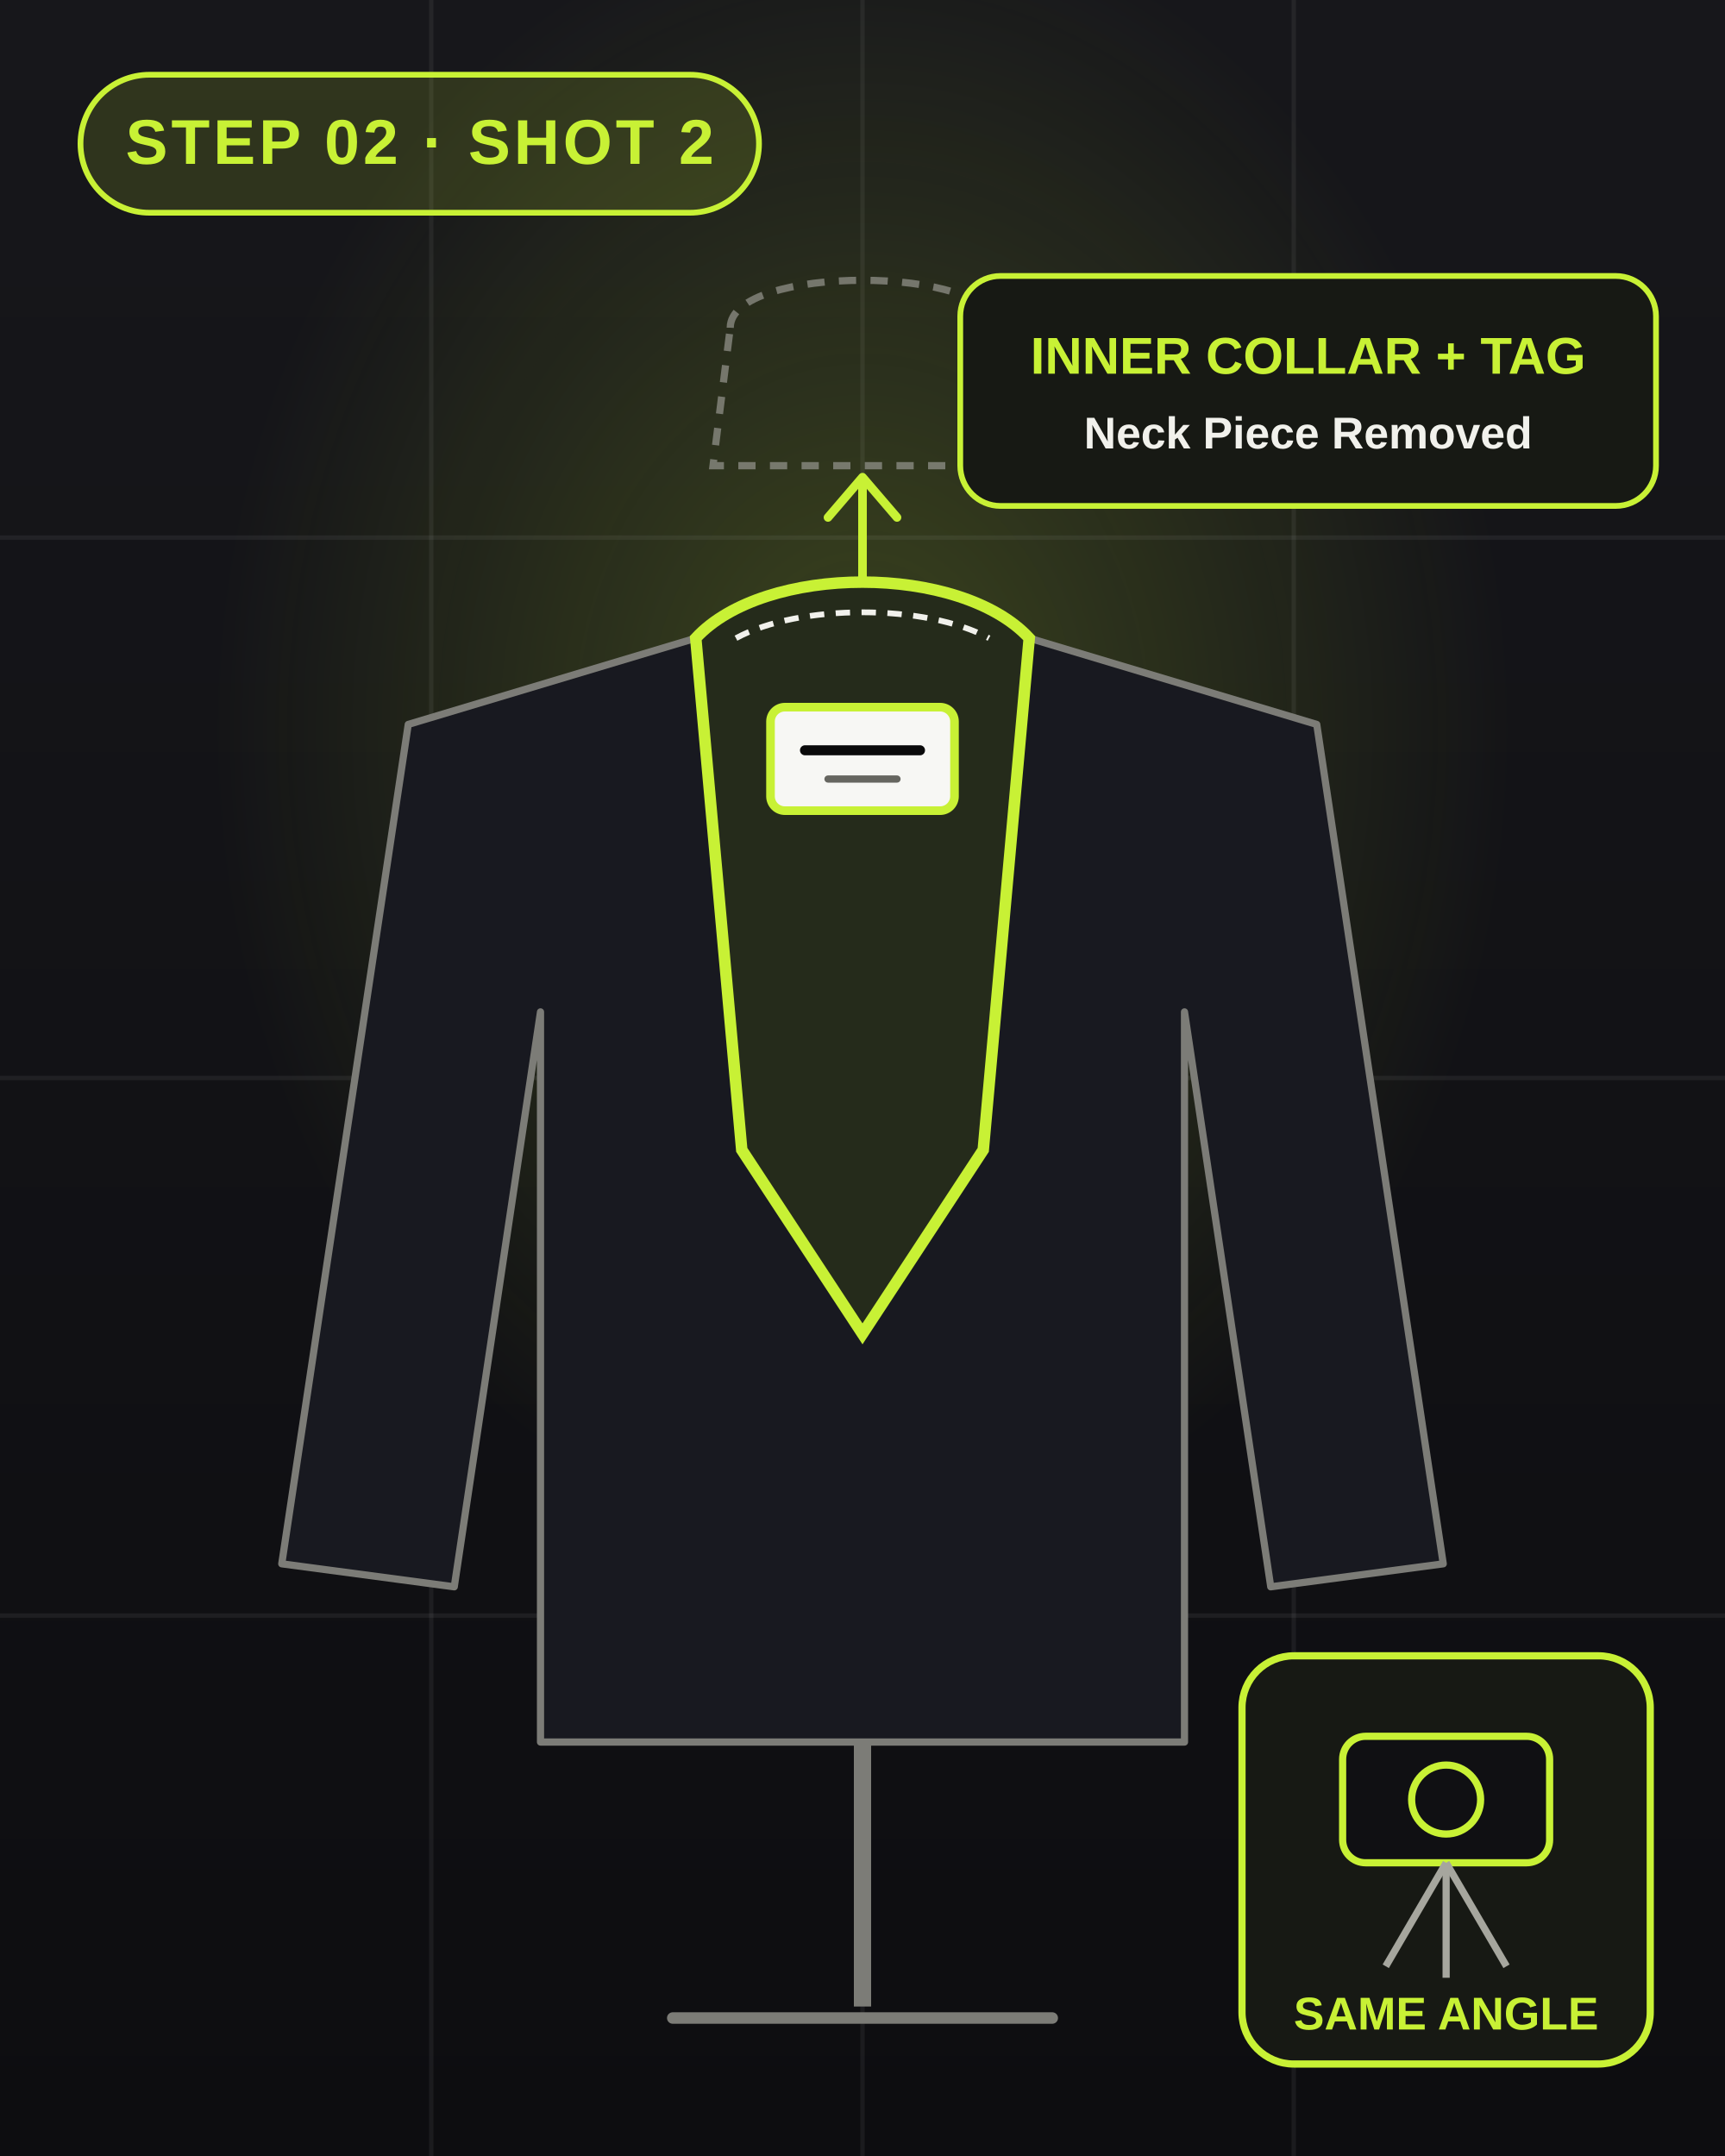
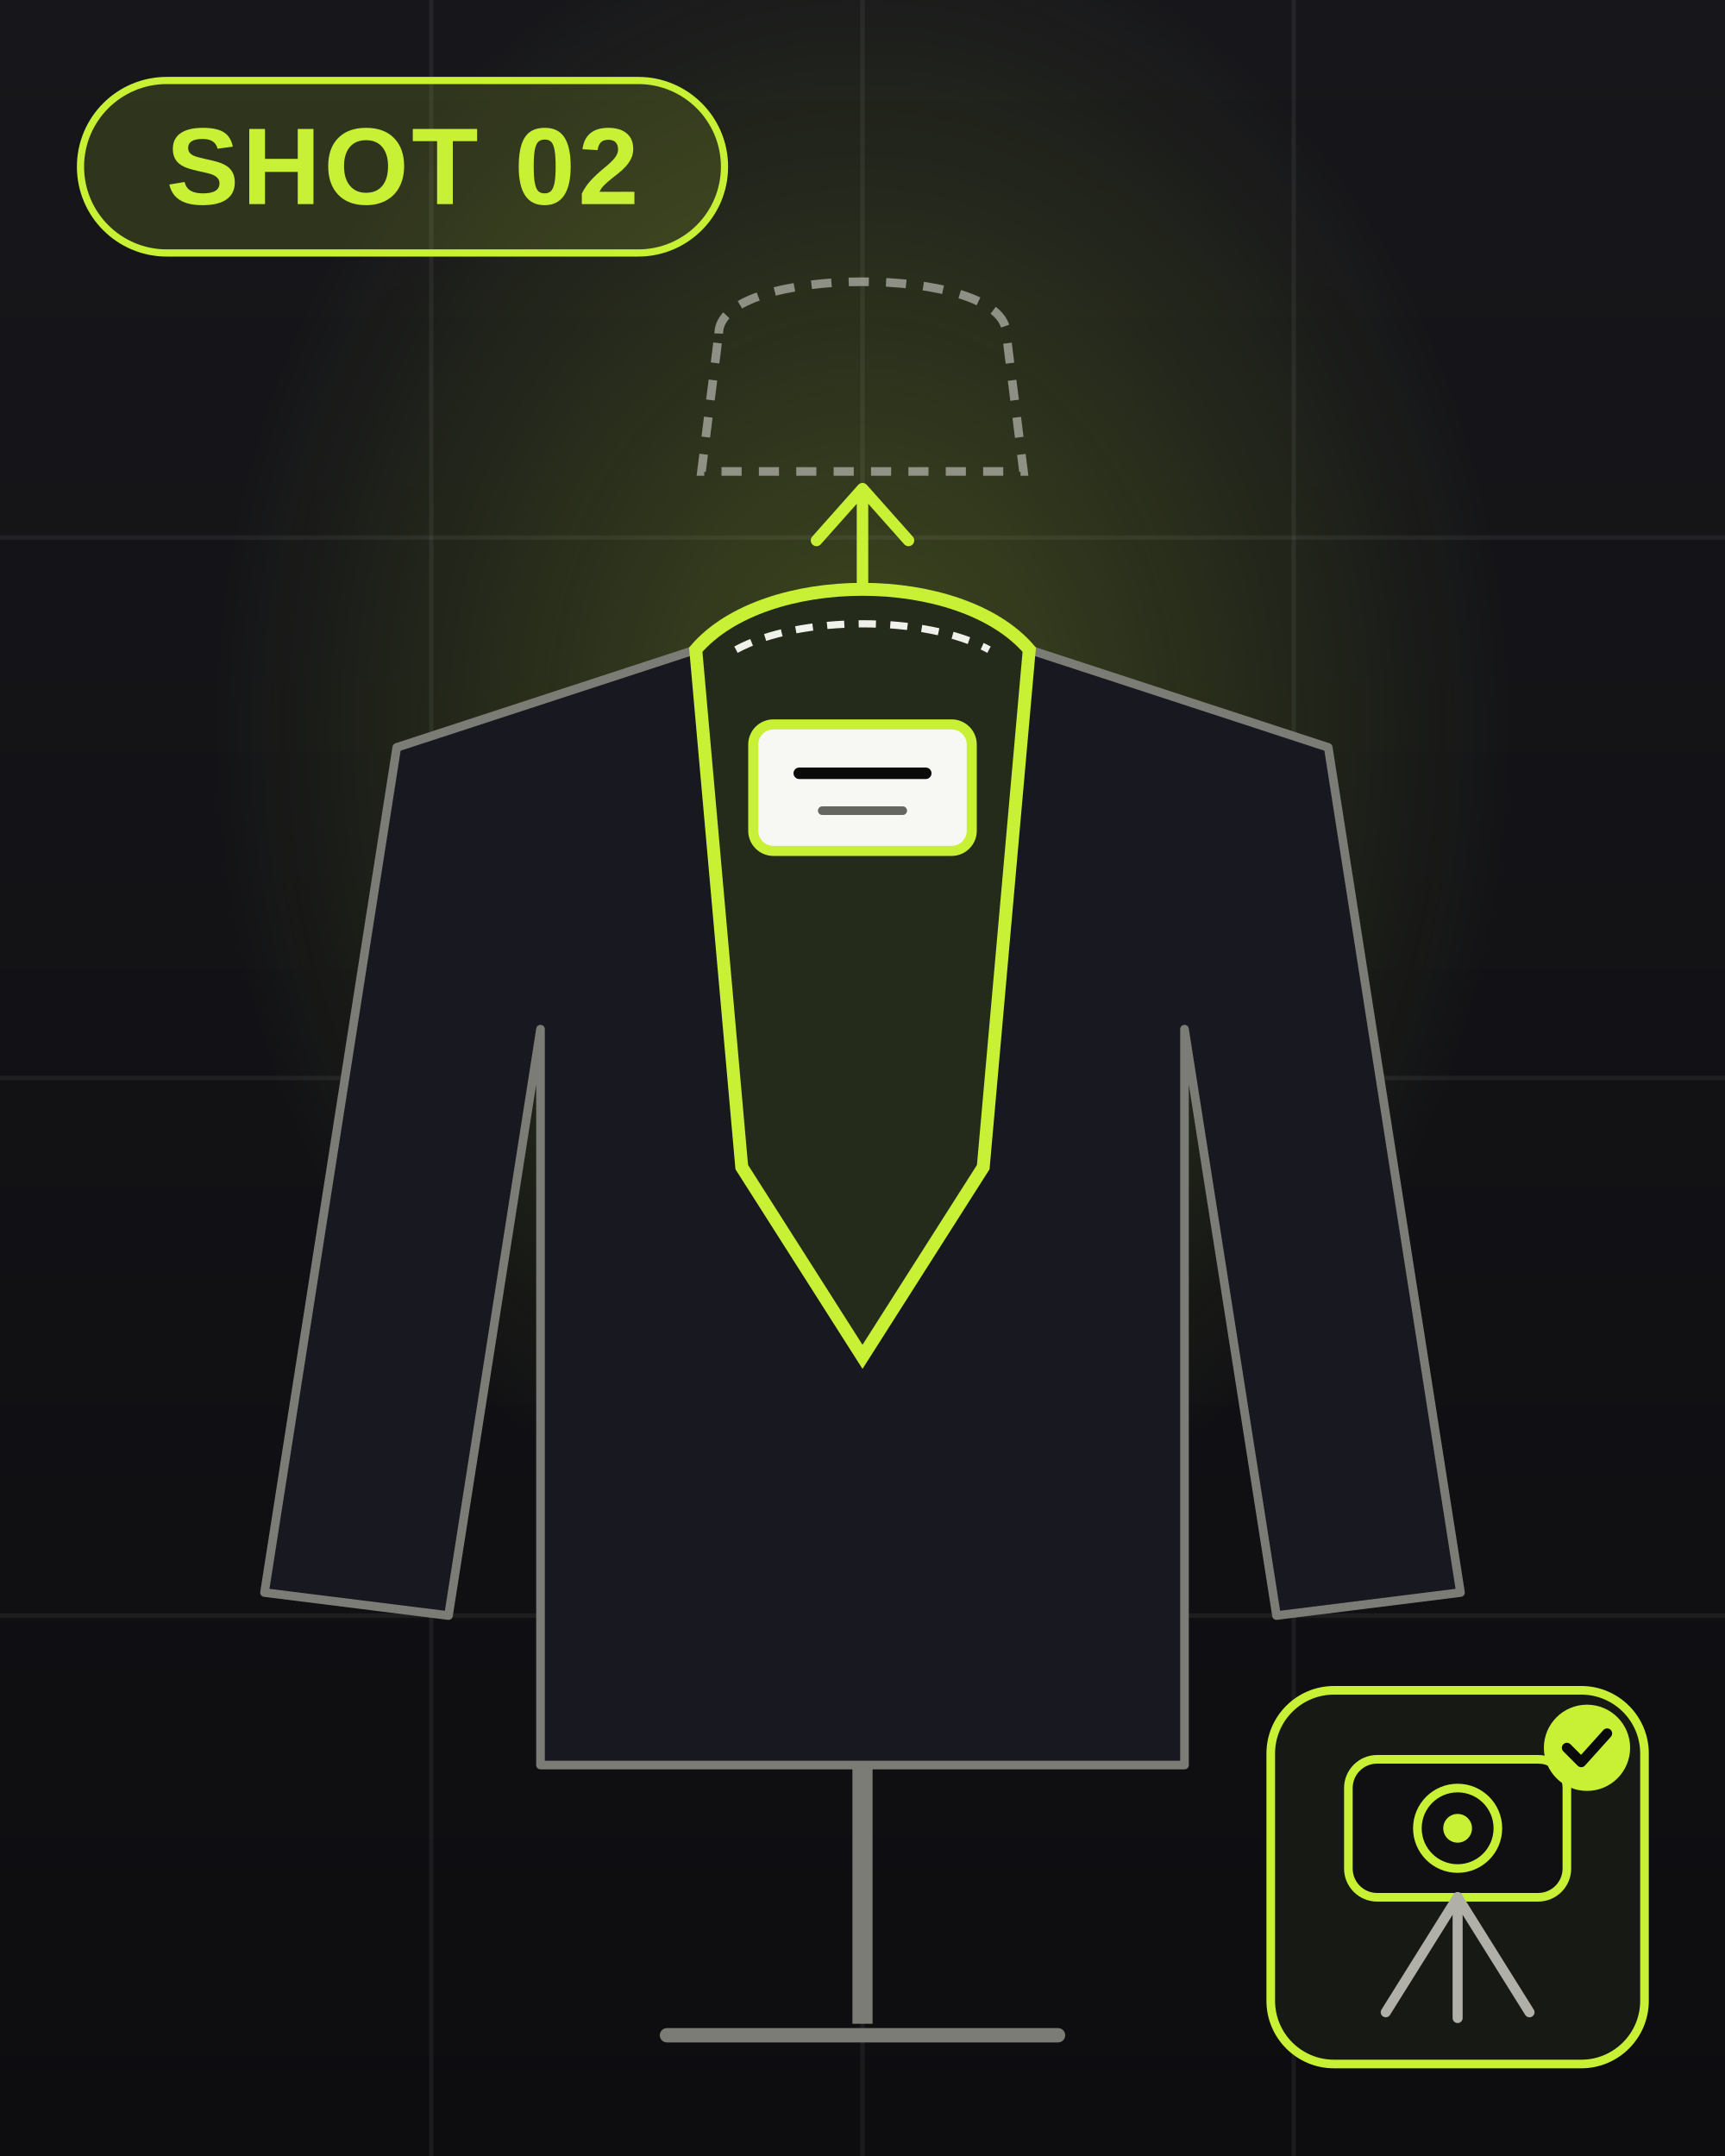
<svg xmlns="http://www.w3.org/2000/svg" viewBox="0 0 600 750" width="600" height="750" role="img" aria-label="Step 2 inside neck diagram showing top mannequin neck piece removed cleanly to capture the inner back collar and woven brand label at the same tripod height">
  <defs>
    <linearGradient id="bg2" x1="0" y1="0" x2="0" y2="1">
      <stop offset="0%" stop-color="#17171b" />
      <stop offset="100%" stop-color="#0d0d10" />
    </linearGradient>
    <radialGradient id="glow2" cx="0.5" cy="0.34" r="0.38">
-       <stop offset="0%" stop-color="#c8f135" stop-opacity="0.22" />
+       <stop offset="0%" stop-color="#c8f135" stop-opacity="0.24" />
      <stop offset="100%" stop-color="#c8f135" stop-opacity="0" />
    </radialGradient>
  </defs>
  <rect width="600" height="750" fill="url(#bg2)" />
  <rect width="600" height="750" fill="url(#glow2)" />
  <g stroke="#ffffff" stroke-opacity="0.06" stroke-width="1.5">
    <line x1="0" y1="187" x2="600" y2="187" />
    <line x1="0" y1="375" x2="600" y2="375" />
    <line x1="0" y1="562" x2="600" y2="562" />
    <line x1="150" y1="0" x2="150" y2="750" />
    <line x1="300" y1="0" x2="300" y2="750" />
    <line x1="450" y1="0" x2="450" y2="750" />
  </g>
-   <rect x="28" y="26" width="236" height="48" rx="24" fill="#c8f135" fill-opacity="0.14" stroke="#c8f135" stroke-width="2" />
-   <text x="146" y="57" text-anchor="middle" fill="#c8f135" font-family="'Helvetica Neue',Arial,sans-serif" font-size="22" font-weight="800" letter-spacing="1.2">STEP 02 · SHOT 2</text>
+   <rect x="28" y="28" width="224" height="60" rx="30" fill="#c8f135" fill-opacity="0.14" stroke="#c8f135" stroke-width="2.5" />
+   <text x="140" y="71" text-anchor="middle" fill="#c8f135" font-family="'Helvetica Neue',Arial,sans-serif" font-size="38" font-weight="800" letter-spacing="1">SHOT 02</text>
  <g>
-     <path d="M254 114 C254 92 346 92 346 114 L352 162 L248 162 Z" fill="none" stroke="#95958f" stroke-width="2.5" stroke-dasharray="6 5" opacity="0.7" />
-     <line x1="300" y1="168" x2="300" y2="202" stroke="#c8f135" stroke-width="3" />
-     <polyline points="288,180 300,166 312,180" fill="none" stroke="#c8f135" stroke-width="3" stroke-linecap="round" stroke-linejoin="round" />
+     <path d="M250 116 C250 92 350 92 350 116 L356 164 L244 164 Z" fill="none" stroke="#b0b0a8" stroke-width="3" stroke-dasharray="7 6" opacity="0.75" />
+     <line x1="300" y1="172" x2="300" y2="210" stroke="#c8f135" stroke-width="4" stroke-linecap="round" />
+     <polyline points="284,188 300,170 316,188" fill="none" stroke="#c8f135" stroke-width="4" stroke-linecap="round" stroke-linejoin="round" />
  </g>
-   <path d="M242 222 L142 252 L98 544 L158 552 L188 352 L188 606 L412 606 L412 352 L442 552 L502 544 L458 252 L358 222" fill="#181920" stroke="#7c7c77" stroke-width="2.5" stroke-linejoin="round" />
+   <path d="M242 226 L138 260 L92 554 L156 562 L188 358 L188 614 L412 614 L412 358 L444 562 L508 554 L462 260 L358 226" fill="#181920" stroke="#7c7c77" stroke-width="3" stroke-linejoin="round" />
  <g>
-     <path d="M242 222 C266 196 334 196 358 222 L342 400 L300 464 L258 400 Z" fill="#252b1b" stroke="#c8f135" stroke-width="4" />
-     <path d="M256 222 C278 210 322 210 344 222" fill="none" stroke="#f1f1ec" stroke-width="2" stroke-dasharray="5 4" />
-     <rect x="268" y="246" width="64" height="36" rx="5" fill="#f7f7f4" stroke="#c8f135" stroke-width="3" />
-     <line x1="280" y1="261" x2="320" y2="261" stroke="#0a0a0b" stroke-width="3.5" stroke-linecap="round" />
-     <line x1="288" y1="271" x2="312" y2="271" stroke="#666660" stroke-width="2.5" stroke-linecap="round" />
+     <path d="M242 226 C266 198 334 198 358 226 L342 406 L300 472 L258 406 Z" fill="#252b1b" stroke="#c8f135" stroke-width="4.5" />
+     <path d="M256 226 C278 214 322 214 344 226" fill="none" stroke="#f1f1ec" stroke-width="2.5" stroke-dasharray="6 5" />
+     <rect x="262" y="252" width="76" height="44" rx="7" fill="#f7f7f4" stroke="#c8f135" stroke-width="3.5" />
+     <line x1="278" y1="269" x2="322" y2="269" stroke="#0a0a0b" stroke-width="4" stroke-linecap="round" />
+     <line x1="286" y1="282" x2="314" y2="282" stroke="#666660" stroke-width="3" stroke-linecap="round" />
  </g>
-   <line x1="300" y1="606" x2="300" y2="698" stroke="#7c7c77" stroke-width="6" />
-   <line x1="234" y1="702" x2="366" y2="702" stroke="#7c7c77" stroke-width="4" stroke-linecap="round" />
-   <g transform="translate(334,96)">
-     <rect x="0" y="0" width="242" height="80" rx="14" fill="#171914" stroke="#c8f135" stroke-width="2" />
-     <text x="121" y="34" text-anchor="middle" fill="#c8f135" font-family="'Helvetica Neue',Arial,sans-serif" font-size="18" font-weight="800">INNER COLLAR + TAG</text>
-     <text x="121" y="60" text-anchor="middle" fill="#f1f1ec" font-family="'Helvetica Neue',Arial,sans-serif" font-size="15.5" font-weight="600">Neck Piece Removed</text>
-   </g>
-   <g transform="translate(432,576)">
-     <rect x="0" y="0" width="142" height="142" rx="18" fill="#171914" stroke="#c8f135" stroke-width="2.5" />
-     <rect x="35" y="28" width="72" height="44" rx="8" fill="#101013" stroke="#c8f135" stroke-width="2.5" />
-     <circle cx="71" cy="50" r="12" fill="none" stroke="#c8f135" stroke-width="2.5" />
-     <line x1="71" y1="72" x2="50" y2="108" stroke="#a6a69e" stroke-width="2.5" />
-     <line x1="71" y1="72" x2="71" y2="112" stroke="#a6a69e" stroke-width="2.5" />
-     <line x1="71" y1="72" x2="92" y2="108" stroke="#a6a69e" stroke-width="2.5" />
-     <text x="71" y="130" text-anchor="middle" fill="#c8f135" font-family="'Helvetica Neue',Arial,sans-serif" font-size="16" font-weight="800">SAME ANGLE</text>
+   <line x1="300" y1="614" x2="300" y2="704" stroke="#7c7c77" stroke-width="7" />
+   <line x1="232" y1="708" x2="368" y2="708" stroke="#7c7c77" stroke-width="5" stroke-linecap="round" />
+   <g transform="translate(442,588)">
+     <rect x="0" y="0" width="130" height="130" rx="22" fill="#171914" stroke="#c8f135" stroke-width="3" />
+     <rect x="27" y="24" width="76" height="48" rx="10" fill="#101013" stroke="#c8f135" stroke-width="3" />
+     <circle cx="65" cy="48" r="14" fill="none" stroke="#c8f135" stroke-width="3" />
+     <circle cx="65" cy="48" r="5" fill="#c8f135" />
+     <line x1="65" y1="72" x2="40" y2="112" stroke="#b0b0a8" stroke-width="3.5" stroke-linecap="round" />
+     <line x1="65" y1="72" x2="65" y2="114" stroke="#b0b0a8" stroke-width="3.5" stroke-linecap="round" />
+     <line x1="65" y1="72" x2="90" y2="112" stroke="#b0b0a8" stroke-width="3.5" stroke-linecap="round" />
+     <circle cx="110" cy="20" r="15" fill="#c8f135" />
+     <polyline points="103,20 108,25 117,15" fill="none" stroke="#0a0a0b" stroke-width="3.5" stroke-linecap="round" stroke-linejoin="round" />
  </g>
</svg>
